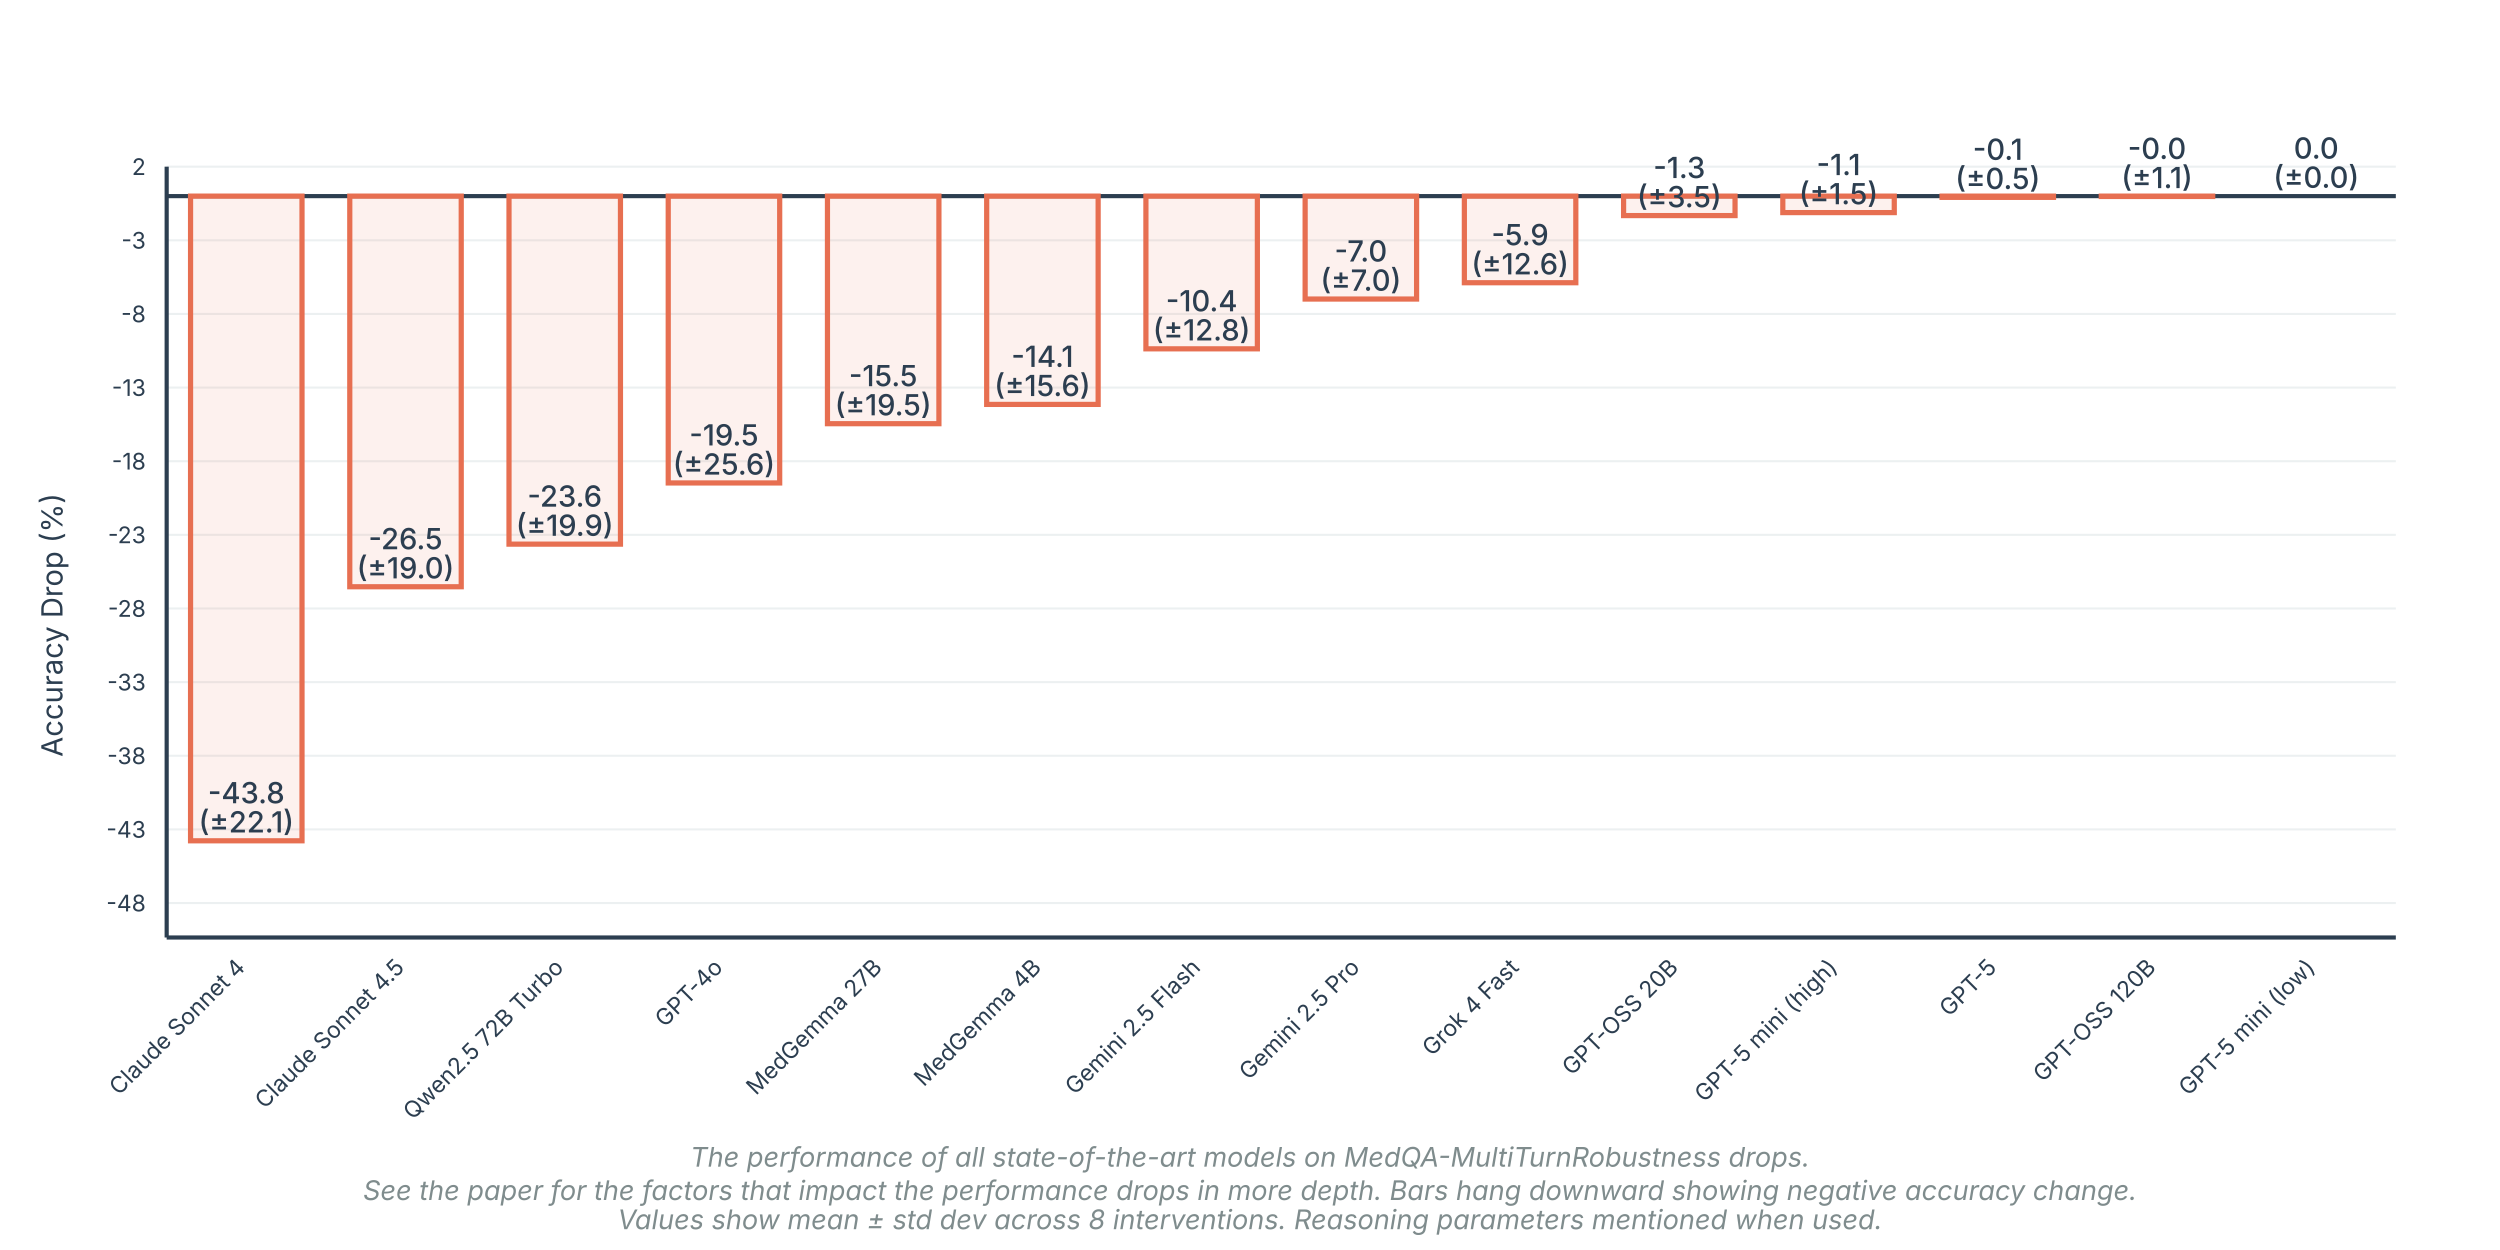
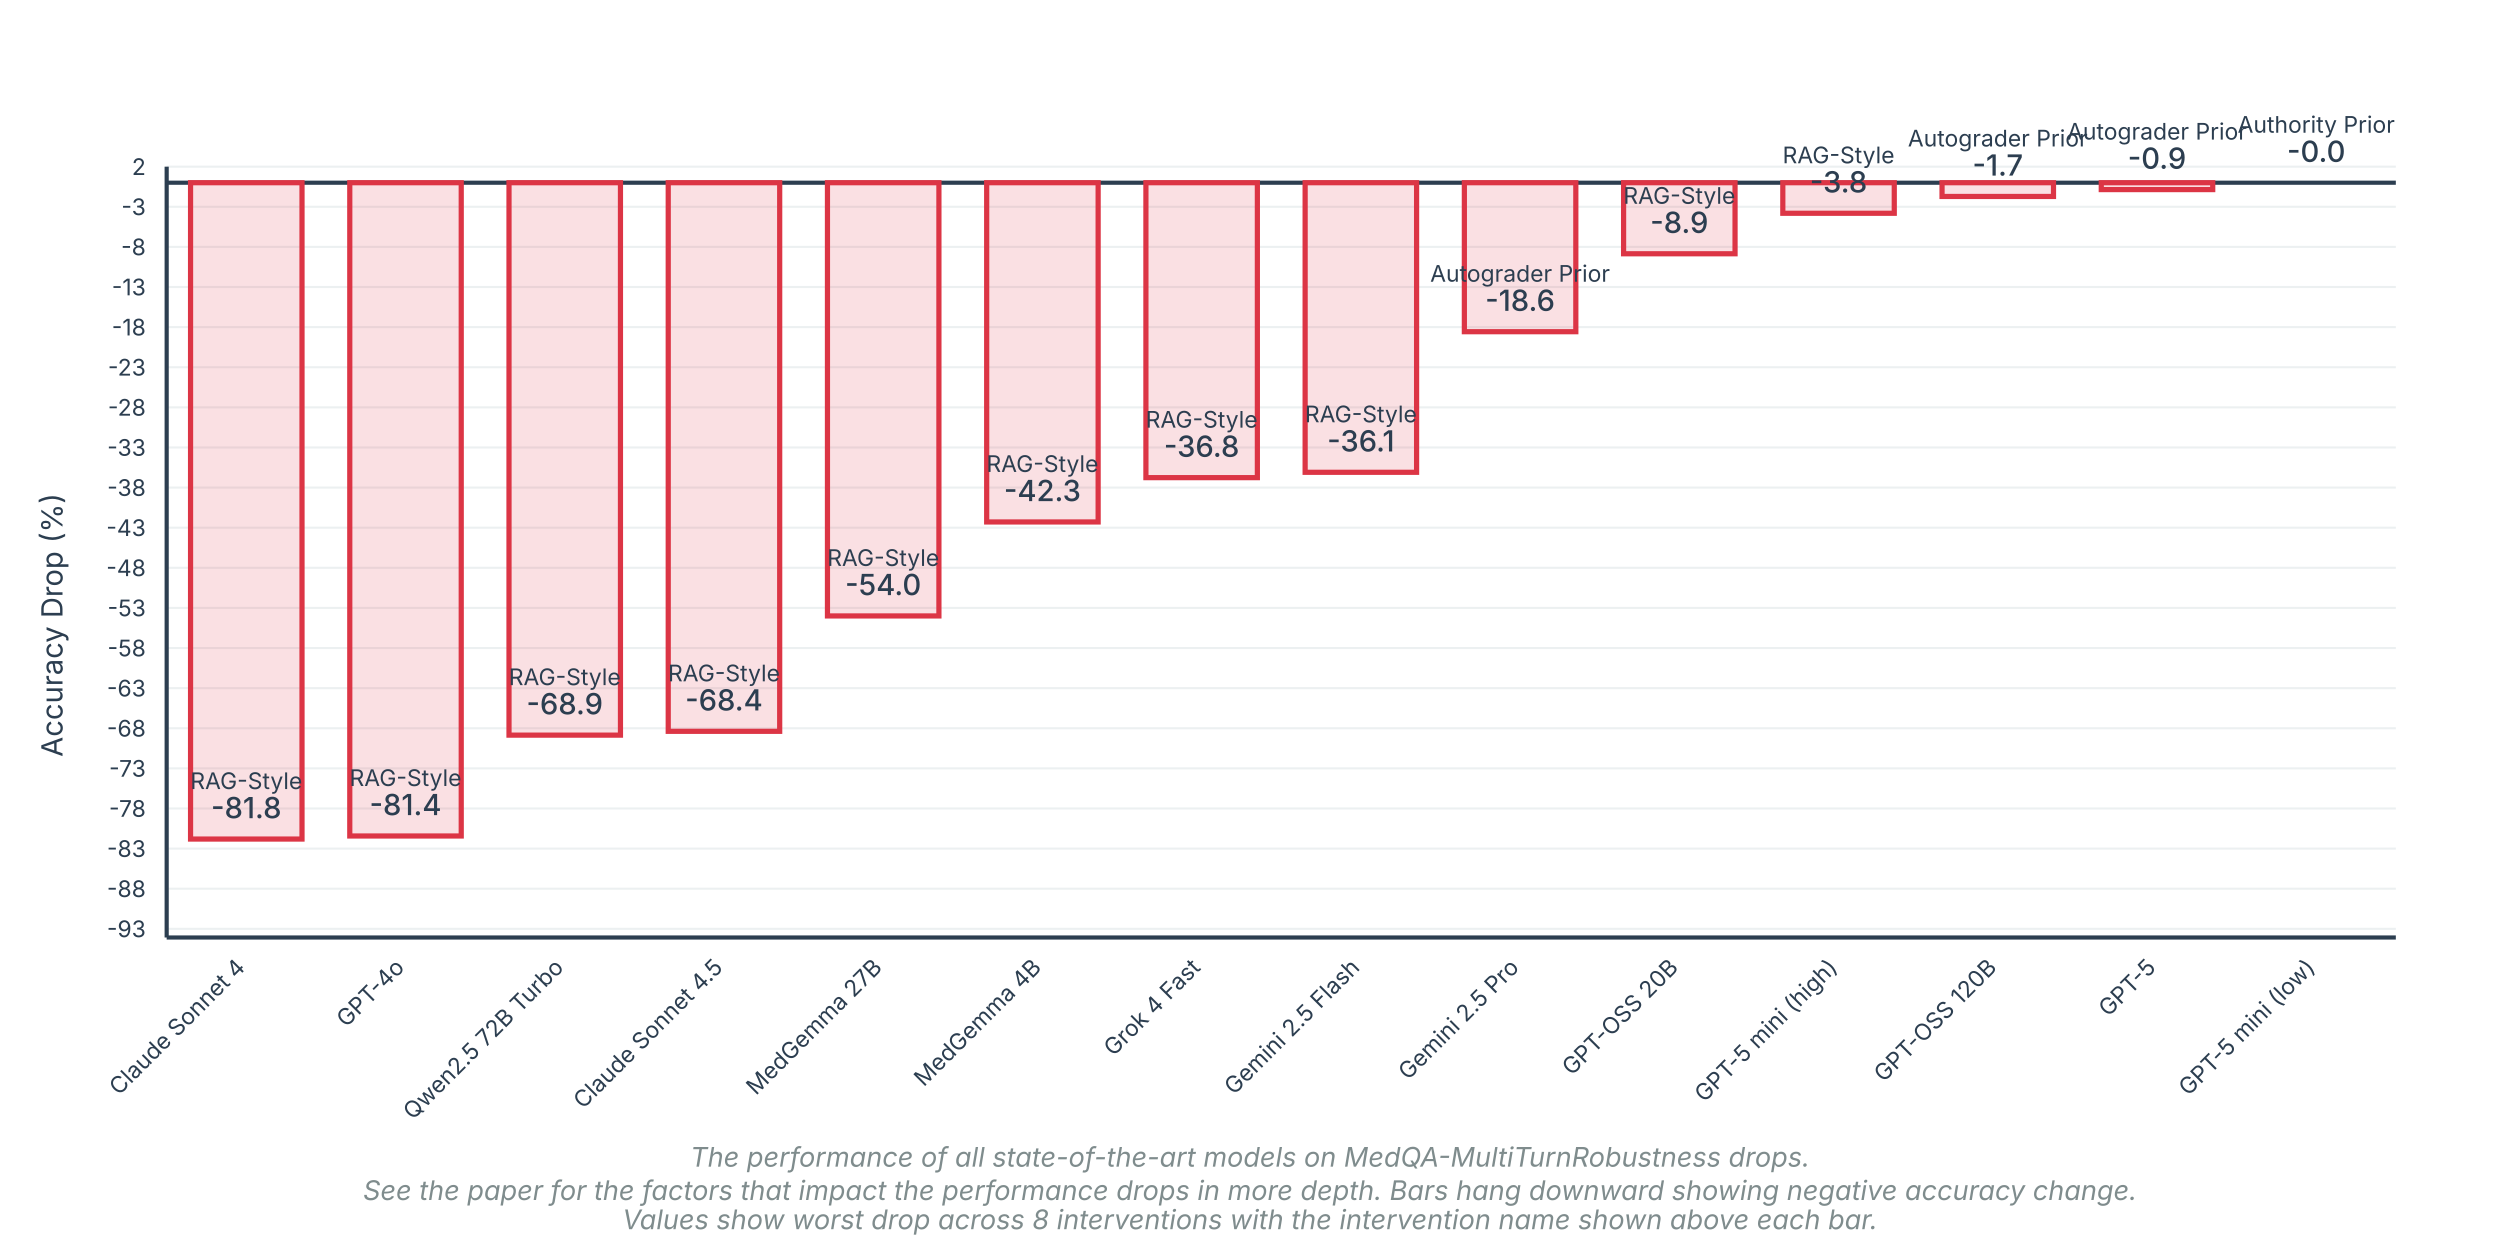
<svg xmlns="http://www.w3.org/2000/svg" viewBox="0 0 1200 600" width="1200" height="600">
  <defs>
    <style>
      .grid-line { stroke: #ECF0F1; stroke-width: 1; }
      .axis-line { stroke: #2C3E50; stroke-width: 2; }
      .zero-line { stroke: #2C3E50; stroke-width: 2; }
-       .bar { fill: rgba(231, 111, 81, 0.1); stroke: #E76F51; stroke-width: 2.5; }
+       .bar { fill: rgba(220, 53, 69, 0.15); stroke: #dc3545; stroke-width: 2.5; }
      .error-bar { stroke: #2C3E50; stroke-width: 1.5; }
      .label { font-family: -apple-system, BlinkMacSystemFont, sans-serif; font-size: 11px; fill: #2C3E50; }
      .value-label { font-family: -apple-system, BlinkMacSystemFont, sans-serif; font-size: 14px; fill: #2C3E50; font-weight: 500; }
      .axis-label { font-family: -apple-system, BlinkMacSystemFont, sans-serif; font-size: 14px; fill: #2C3E50; }
      .title { font-family: -apple-system, BlinkMacSystemFont, sans-serif; font-size: 20px; fill: #2C3E50; font-weight: 600; }
      .caption { font-family: -apple-system, BlinkMacSystemFont, sans-serif; font-size: 13px; fill: #7f8c8d; font-style: italic; }
    </style>
  </defs>
  <rect width="100%" height="100%" fill="white" />
  <line x1="80" y1="80.0" x2="1150" y2="80.0" class="grid-line" />
  <text x="70" y="84.0" text-anchor="end" class="label">2</text>
-   <line x1="80" y1="115.346" x2="1150" y2="115.346" class="grid-line" />
-   <text x="70" y="119.346" text-anchor="end" class="label">-3</text>
-   <line x1="80" y1="150.692" x2="1150" y2="150.692" class="grid-line" />
-   <text x="70" y="154.692" text-anchor="end" class="label">-8</text>
-   <line x1="80" y1="186.038" x2="1150" y2="186.038" class="grid-line" />
-   <text x="70" y="190.038" text-anchor="end" class="label">-13</text>
-   <line x1="80" y1="221.384" x2="1150" y2="221.384" class="grid-line" />
-   <text x="70" y="225.384" text-anchor="end" class="label">-18</text>
-   <line x1="80" y1="256.729" x2="1150" y2="256.729" class="grid-line" />
-   <text x="70" y="260.729" text-anchor="end" class="label">-23</text>
-   <line x1="80" y1="292.075" x2="1150" y2="292.075" class="grid-line" />
-   <text x="70" y="296.075" text-anchor="end" class="label">-28</text>
-   <line x1="80" y1="327.421" x2="1150" y2="327.421" class="grid-line" />
-   <text x="70" y="331.421" text-anchor="end" class="label">-33</text>
-   <line x1="80" y1="362.767" x2="1150" y2="362.767" class="grid-line" />
-   <text x="70" y="366.767" text-anchor="end" class="label">-38</text>
-   <line x1="80" y1="398.113" x2="1150" y2="398.113" class="grid-line" />
-   <text x="70" y="402.113" text-anchor="end" class="label">-43</text>
-   <line x1="80" y1="433.459" x2="1150" y2="433.459" class="grid-line" />
-   <text x="70" y="437.459" text-anchor="end" class="label">-48</text>
-   <line x1="80" y1="94.138" x2="1150" y2="94.138" class="zero-line" />
+   <line x1="80" y1="99.255" x2="1150" y2="99.255" class="grid-line" />
+   <text x="70" y="103.255" text-anchor="end" class="label">-3</text>
+   <line x1="80" y1="118.509" x2="1150" y2="118.509" class="grid-line" />
+   <text x="70" y="122.509" text-anchor="end" class="label">-8</text>
+   <line x1="80" y1="137.764" x2="1150" y2="137.764" class="grid-line" />
+   <text x="70" y="141.764" text-anchor="end" class="label">-13</text>
+   <line x1="80" y1="157.018" x2="1150" y2="157.018" class="grid-line" />
+   <text x="70" y="161.018" text-anchor="end" class="label">-18</text>
+   <line x1="80" y1="176.273" x2="1150" y2="176.273" class="grid-line" />
+   <text x="70" y="180.273" text-anchor="end" class="label">-23</text>
+   <line x1="80" y1="195.528" x2="1150" y2="195.528" class="grid-line" />
+   <text x="70" y="199.528" text-anchor="end" class="label">-28</text>
+   <line x1="80" y1="214.782" x2="1150" y2="214.782" class="grid-line" />
+   <text x="70" y="218.782" text-anchor="end" class="label">-33</text>
+   <line x1="80" y1="234.037" x2="1150" y2="234.037" class="grid-line" />
+   <text x="70" y="238.037" text-anchor="end" class="label">-38</text>
+   <line x1="80" y1="253.291" x2="1150" y2="253.291" class="grid-line" />
+   <text x="70" y="257.291" text-anchor="end" class="label">-43</text>
+   <line x1="80" y1="272.546" x2="1150" y2="272.546" class="grid-line" />
+   <text x="70" y="276.546" text-anchor="end" class="label">-48</text>
+   <line x1="80" y1="291.801" x2="1150" y2="291.801" class="grid-line" />
+   <text x="70" y="295.801" text-anchor="end" class="label">-53</text>
+   <line x1="80" y1="311.055" x2="1150" y2="311.055" class="grid-line" />
+   <text x="70" y="315.055" text-anchor="end" class="label">-58</text>
+   <line x1="80" y1="330.31" x2="1150" y2="330.31" class="grid-line" />
+   <text x="70" y="334.31" text-anchor="end" class="label">-63</text>
+   <line x1="80" y1="349.564" x2="1150" y2="349.564" class="grid-line" />
+   <text x="70" y="353.564" text-anchor="end" class="label">-68</text>
+   <line x1="80" y1="368.819" x2="1150" y2="368.819" class="grid-line" />
+   <text x="70" y="372.819" text-anchor="end" class="label">-73</text>
+   <line x1="80" y1="388.074" x2="1150" y2="388.074" class="grid-line" />
+   <text x="70" y="392.074" text-anchor="end" class="label">-78</text>
+   <line x1="80" y1="407.328" x2="1150" y2="407.328" class="grid-line" />
+   <text x="70" y="411.328" text-anchor="end" class="label">-83</text>
+   <line x1="80" y1="426.583" x2="1150" y2="426.583" class="grid-line" />
+   <text x="70" y="430.583" text-anchor="end" class="label">-88</text>
+   <line x1="80" y1="445.837" x2="1150" y2="445.837" class="grid-line" />
+   <text x="70" y="449.837" text-anchor="end" class="label">-93</text>
+   <line x1="80" y1="87.702" x2="1150" y2="87.702" class="zero-line" />
  <line x1="80" y1="80" x2="80" y2="450" class="axis-line" />
  <line x1="80" y1="450" x2="1150" y2="450" class="axis-line" />
  <text x="30" y="300.0" text-anchor="middle" class="axis-label" transform="rotate(-90, 30, 300.0)">Accuracy Drop (%)</text>
-   <rect x="91.464" y="94.138" width="53.5" height="309.445" class="bar">
+   <rect x="91.464" y="87.702" width="53.5" height="315.042" class="bar">
    </rect>
-   <text x="118.214" y="385.583" text-anchor="middle" class="value-label">-43.8</text>
-   <text x="118.214" y="399.583" text-anchor="middle" class="value-label" font-size="11">(±22.1)</text>
+   <text x="118.214" y="392.744" text-anchor="middle" class="value-label">-81.8</text>
+   <text x="118.214" y="378.744" text-anchor="middle" class="label" font-size="9" fill="#565656">RAG-Style</text>
  <text x="118.214" y="465" text-anchor="end" class="label" transform="rotate(-45, 118.2143, 465)">Claude Sonnet 4</text>
-   <rect x="167.893" y="94.138" width="53.5" height="187.502" class="bar">
+   <rect x="167.893" y="87.702" width="53.5" height="313.575" class="bar">
    </rect>
-   <text x="194.643" y="263.64" text-anchor="middle" class="value-label">-26.5</text>
-   <text x="194.643" y="277.64" text-anchor="middle" class="value-label" font-size="11">(±19.0)</text>
-   <text x="194.643" y="465" text-anchor="end" class="label" transform="rotate(-45, 194.6429, 465)">Claude Sonnet 4.5</text>
-   <rect x="244.321" y="94.138" width="53.5" height="167.051" class="bar">
+   <text x="194.643" y="391.277" text-anchor="middle" class="value-label">-81.4</text>
+   <text x="194.643" y="377.277" text-anchor="middle" class="label" font-size="9" fill="#565656">RAG-Style</text>
+   <text x="194.643" y="465" text-anchor="end" class="label" transform="rotate(-45, 194.6429, 465)">GPT-4o</text>
+   <rect x="244.321" y="87.702" width="53.5" height="265.163" class="bar">
    </rect>
-   <text x="271.071" y="243.19" text-anchor="middle" class="value-label">-23.6</text>
-   <text x="271.071" y="257.19" text-anchor="middle" class="value-label" font-size="11">(±19.9)</text>
+   <text x="271.071" y="342.865" text-anchor="middle" class="value-label">-68.9</text>
+   <text x="271.071" y="328.865" text-anchor="middle" class="label" font-size="9" fill="#565656">RAG-Style</text>
  <text x="271.071" y="465" text-anchor="end" class="label" transform="rotate(-45, 271.0714, 465)">Qwen2.5 72B Turbo</text>
-   <rect x="320.75" y="94.138" width="53.5" height="137.681" class="bar">
+   <rect x="320.75" y="87.702" width="53.5" height="263.33" class="bar">
    </rect>
-   <text x="347.5" y="213.819" text-anchor="middle" class="value-label">-19.5</text>
-   <text x="347.5" y="227.819" text-anchor="middle" class="value-label" font-size="11">(±25.6)</text>
-   <text x="347.5" y="465" text-anchor="end" class="label" transform="rotate(-45, 347.5, 465)">GPT-4o</text>
-   <rect x="397.179" y="94.138" width="53.5" height="109.236" class="bar">
+   <text x="347.5" y="341.031" text-anchor="middle" class="value-label">-68.4</text>
+   <text x="347.5" y="327.031" text-anchor="middle" class="label" font-size="9" fill="#565656">RAG-Style</text>
+   <text x="347.5" y="465" text-anchor="end" class="label" transform="rotate(-45, 347.5, 465)">Claude Sonnet 4.5</text>
+   <rect x="397.179" y="87.702" width="53.5" height="207.95" class="bar">
    </rect>
-   <text x="423.929" y="185.374" text-anchor="middle" class="value-label">-15.5</text>
-   <text x="423.929" y="199.374" text-anchor="middle" class="value-label" font-size="11">(±19.5)</text>
+   <text x="423.929" y="285.651" text-anchor="middle" class="value-label">-54.0</text>
+   <text x="423.929" y="271.651" text-anchor="middle" class="label" font-size="9" fill="#565656">RAG-Style</text>
  <text x="423.929" y="465" text-anchor="end" class="label" transform="rotate(-45, 423.9286, 465)">MedGemma 27B</text>
-   <rect x="473.607" y="94.138" width="53.5" height="99.978" class="bar">
+   <rect x="473.607" y="87.702" width="53.5" height="162.839" class="bar">
    </rect>
-   <text x="500.357" y="176.117" text-anchor="middle" class="value-label">-14.1</text>
-   <text x="500.357" y="190.117" text-anchor="middle" class="value-label" font-size="11">(±15.6)</text>
+   <text x="500.357" y="240.541" text-anchor="middle" class="value-label">-42.3</text>
+   <text x="500.357" y="226.541" text-anchor="middle" class="label" font-size="9" fill="#565656">RAG-Style</text>
  <text x="500.357" y="465" text-anchor="end" class="label" transform="rotate(-45, 500.3571, 465)">MedGemma 4B</text>
-   <rect x="550.036" y="94.138" width="53.5" height="73.301" class="bar">
+   <rect x="550.036" y="87.702" width="53.5" height="141.567" class="bar">
    </rect>
-   <text x="576.786" y="149.439" text-anchor="middle" class="value-label">-10.4</text>
-   <text x="576.786" y="163.439" text-anchor="middle" class="value-label" font-size="11">(±12.8)</text>
-   <text x="576.786" y="465" text-anchor="end" class="label" transform="rotate(-45, 576.7857, 465)">Gemini 2.5 Flash</text>
-   <rect x="626.464" y="94.138" width="53.5" height="49.4" class="bar">
+   <text x="576.786" y="219.269" text-anchor="middle" class="value-label">-36.8</text>
+   <text x="576.786" y="205.269" text-anchor="middle" class="label" font-size="9" fill="#565656">RAG-Style</text>
+   <text x="576.786" y="465" text-anchor="end" class="label" transform="rotate(-45, 576.7857, 465)">Grok 4 Fast</text>
+   <rect x="626.464" y="87.702" width="53.5" height="139" class="bar">
    </rect>
-   <text x="653.214" y="125.538" text-anchor="middle" class="value-label">-7.0</text>
-   <text x="653.214" y="139.538" text-anchor="middle" class="value-label" font-size="11">(±7.0)</text>
-   <text x="653.214" y="465" text-anchor="end" class="label" transform="rotate(-45, 653.2143, 465)">Gemini 2.5 Pro</text>
-   <rect x="702.893" y="94.138" width="53.5" height="41.574" class="bar">
+   <text x="653.214" y="216.702" text-anchor="middle" class="value-label">-36.1</text>
+   <text x="653.214" y="202.702" text-anchor="middle" class="label" font-size="9" fill="#565656">RAG-Style</text>
+   <text x="653.214" y="465" text-anchor="end" class="label" transform="rotate(-45, 653.2143, 465)">Gemini 2.5 Flash</text>
+   <rect x="702.893" y="87.702" width="53.5" height="71.517" class="bar">
    </rect>
-   <text x="729.643" y="117.712" text-anchor="middle" class="value-label">-5.9</text>
-   <text x="729.643" y="131.712" text-anchor="middle" class="value-label" font-size="11">(±12.6)</text>
-   <text x="729.643" y="465" text-anchor="end" class="label" transform="rotate(-45, 729.6429, 465)">Grok 4 Fast</text>
-   <rect x="779.321" y="94.138" width="53.5" height="9.341" class="bar">
+   <text x="729.643" y="149.219" text-anchor="middle" class="value-label">-18.6</text>
+   <text x="729.643" y="135.219" text-anchor="middle" class="label" font-size="9" fill="#565656">Autograder Prior</text>
+   <text x="729.643" y="465" text-anchor="end" class="label" transform="rotate(-45, 729.6429, 465)">Gemini 2.5 Pro</text>
+   <rect x="779.321" y="87.702" width="53.5" height="34.108" class="bar">
    </rect>
-   <text x="806.071" y="85.48" text-anchor="middle" class="value-label">-1.3</text>
-   <text x="806.071" y="99.48" text-anchor="middle" class="value-label" font-size="11">(±3.5)</text>
+   <text x="806.071" y="111.81" text-anchor="middle" class="value-label">-8.9</text>
+   <text x="806.071" y="97.81" text-anchor="middle" class="label" font-size="9" fill="#565656">RAG-Style</text>
  <text x="806.071" y="465" text-anchor="end" class="label" transform="rotate(-45, 806.0714, 465)">GPT-OSS 20B</text>
-   <rect x="855.75" y="94.138" width="53.5" height="7.911" class="bar">
+   <rect x="855.75" y="87.702" width="53.5" height="14.67" class="bar">
    </rect>
-   <text x="882.5" y="84.049" text-anchor="middle" class="value-label">-1.1</text>
-   <text x="882.5" y="98.049" text-anchor="middle" class="value-label" font-size="11">(±1.5)</text>
+   <text x="882.5" y="92.372" text-anchor="middle" class="value-label">-3.8</text>
+   <text x="882.5" y="78.372" text-anchor="middle" class="label" font-size="9" fill="#565656">RAG-Style</text>
  <text x="882.5" y="465" text-anchor="end" class="label" transform="rotate(-45, 882.5, 465)">GPT-5 mini (high)</text>
-   <rect x="932.179" y="94.138" width="53.5" height="0.589" class="bar">
+   <rect x="932.179" y="87.702" width="53.5" height="6.602" class="bar">
    </rect>
-   <text x="958.929" y="76.727" text-anchor="middle" class="value-label">-0.1</text>
-   <text x="958.929" y="90.727" text-anchor="middle" class="value-label" font-size="11">(±0.5)</text>
-   <text x="958.929" y="465" text-anchor="end" class="label" transform="rotate(-45, 958.9286, 465)">GPT-5</text>
-   <rect x="1008.607" y="94.138" width="53.5" height="0.168" class="bar">
+   <text x="958.929" y="84.303" text-anchor="middle" class="value-label">-1.7</text>
+   <text x="958.929" y="70.303" text-anchor="middle" class="label" font-size="9" fill="#565656">Autograder Prior</text>
+   <text x="958.929" y="465" text-anchor="end" class="label" transform="rotate(-45, 958.9286, 465)">GPT-OSS 120B</text>
+   <rect x="1008.607" y="87.702" width="53.5" height="3.301" class="bar">
    </rect>
-   <text x="1035.357" y="76.307" text-anchor="middle" class="value-label">-0.0</text>
-   <text x="1035.357" y="90.307" text-anchor="middle" class="value-label" font-size="11">(±1.1)</text>
-   <text x="1035.357" y="465" text-anchor="end" class="label" transform="rotate(-45, 1035.357, 465)">GPT-OSS 120B</text>
-   <rect x="1085.036" y="94.138" width="53.5" height="0.0" class="bar">
+   <text x="1035.357" y="81.003" text-anchor="middle" class="value-label">-0.9</text>
+   <text x="1035.357" y="67.003" text-anchor="middle" class="label" font-size="9" fill="#565656">Autograder Prior</text>
+   <text x="1035.357" y="465" text-anchor="end" class="label" transform="rotate(-45, 1035.357, 465)">GPT-5</text>
+   <rect x="1085.036" y="87.702" width="53.5" height="0.0" class="bar">
    </rect>
-   <text x="1111.786" y="76.138" text-anchor="middle" class="value-label">0.0</text>
-   <text x="1111.786" y="90.138" text-anchor="middle" class="value-label" font-size="11">(±0.0)</text>
+   <text x="1111.786" y="77.702" text-anchor="middle" class="value-label">-0.0</text>
+   <text x="1111.786" y="63.702" text-anchor="middle" class="label" font-size="9" fill="#565656">Authority Prior</text>
  <text x="1111.786" y="465" text-anchor="end" class="label" transform="rotate(-45, 1111.786, 465)">GPT-5 mini (low)</text>
  <text x="600.0" y="560" text-anchor="middle" class="caption">
    The performance of all state-of-the-art models on MedQA-MultiTurnRobustness drops.
  </text>
  <text x="600.0" y="576" text-anchor="middle" class="caption">
    See the paper for the factors that impact the performance drops in more depth. Bars hang downward showing negative accuracy change.
  </text>
  <text x="600.0" y="590" text-anchor="middle" class="caption">
-     Values show mean ± std dev across 8 interventions. Reasoning parameters mentioned when used.
+     Values show worst drop across 8 interventions with the intervention name shown above each bar.
  </text>
</svg>
